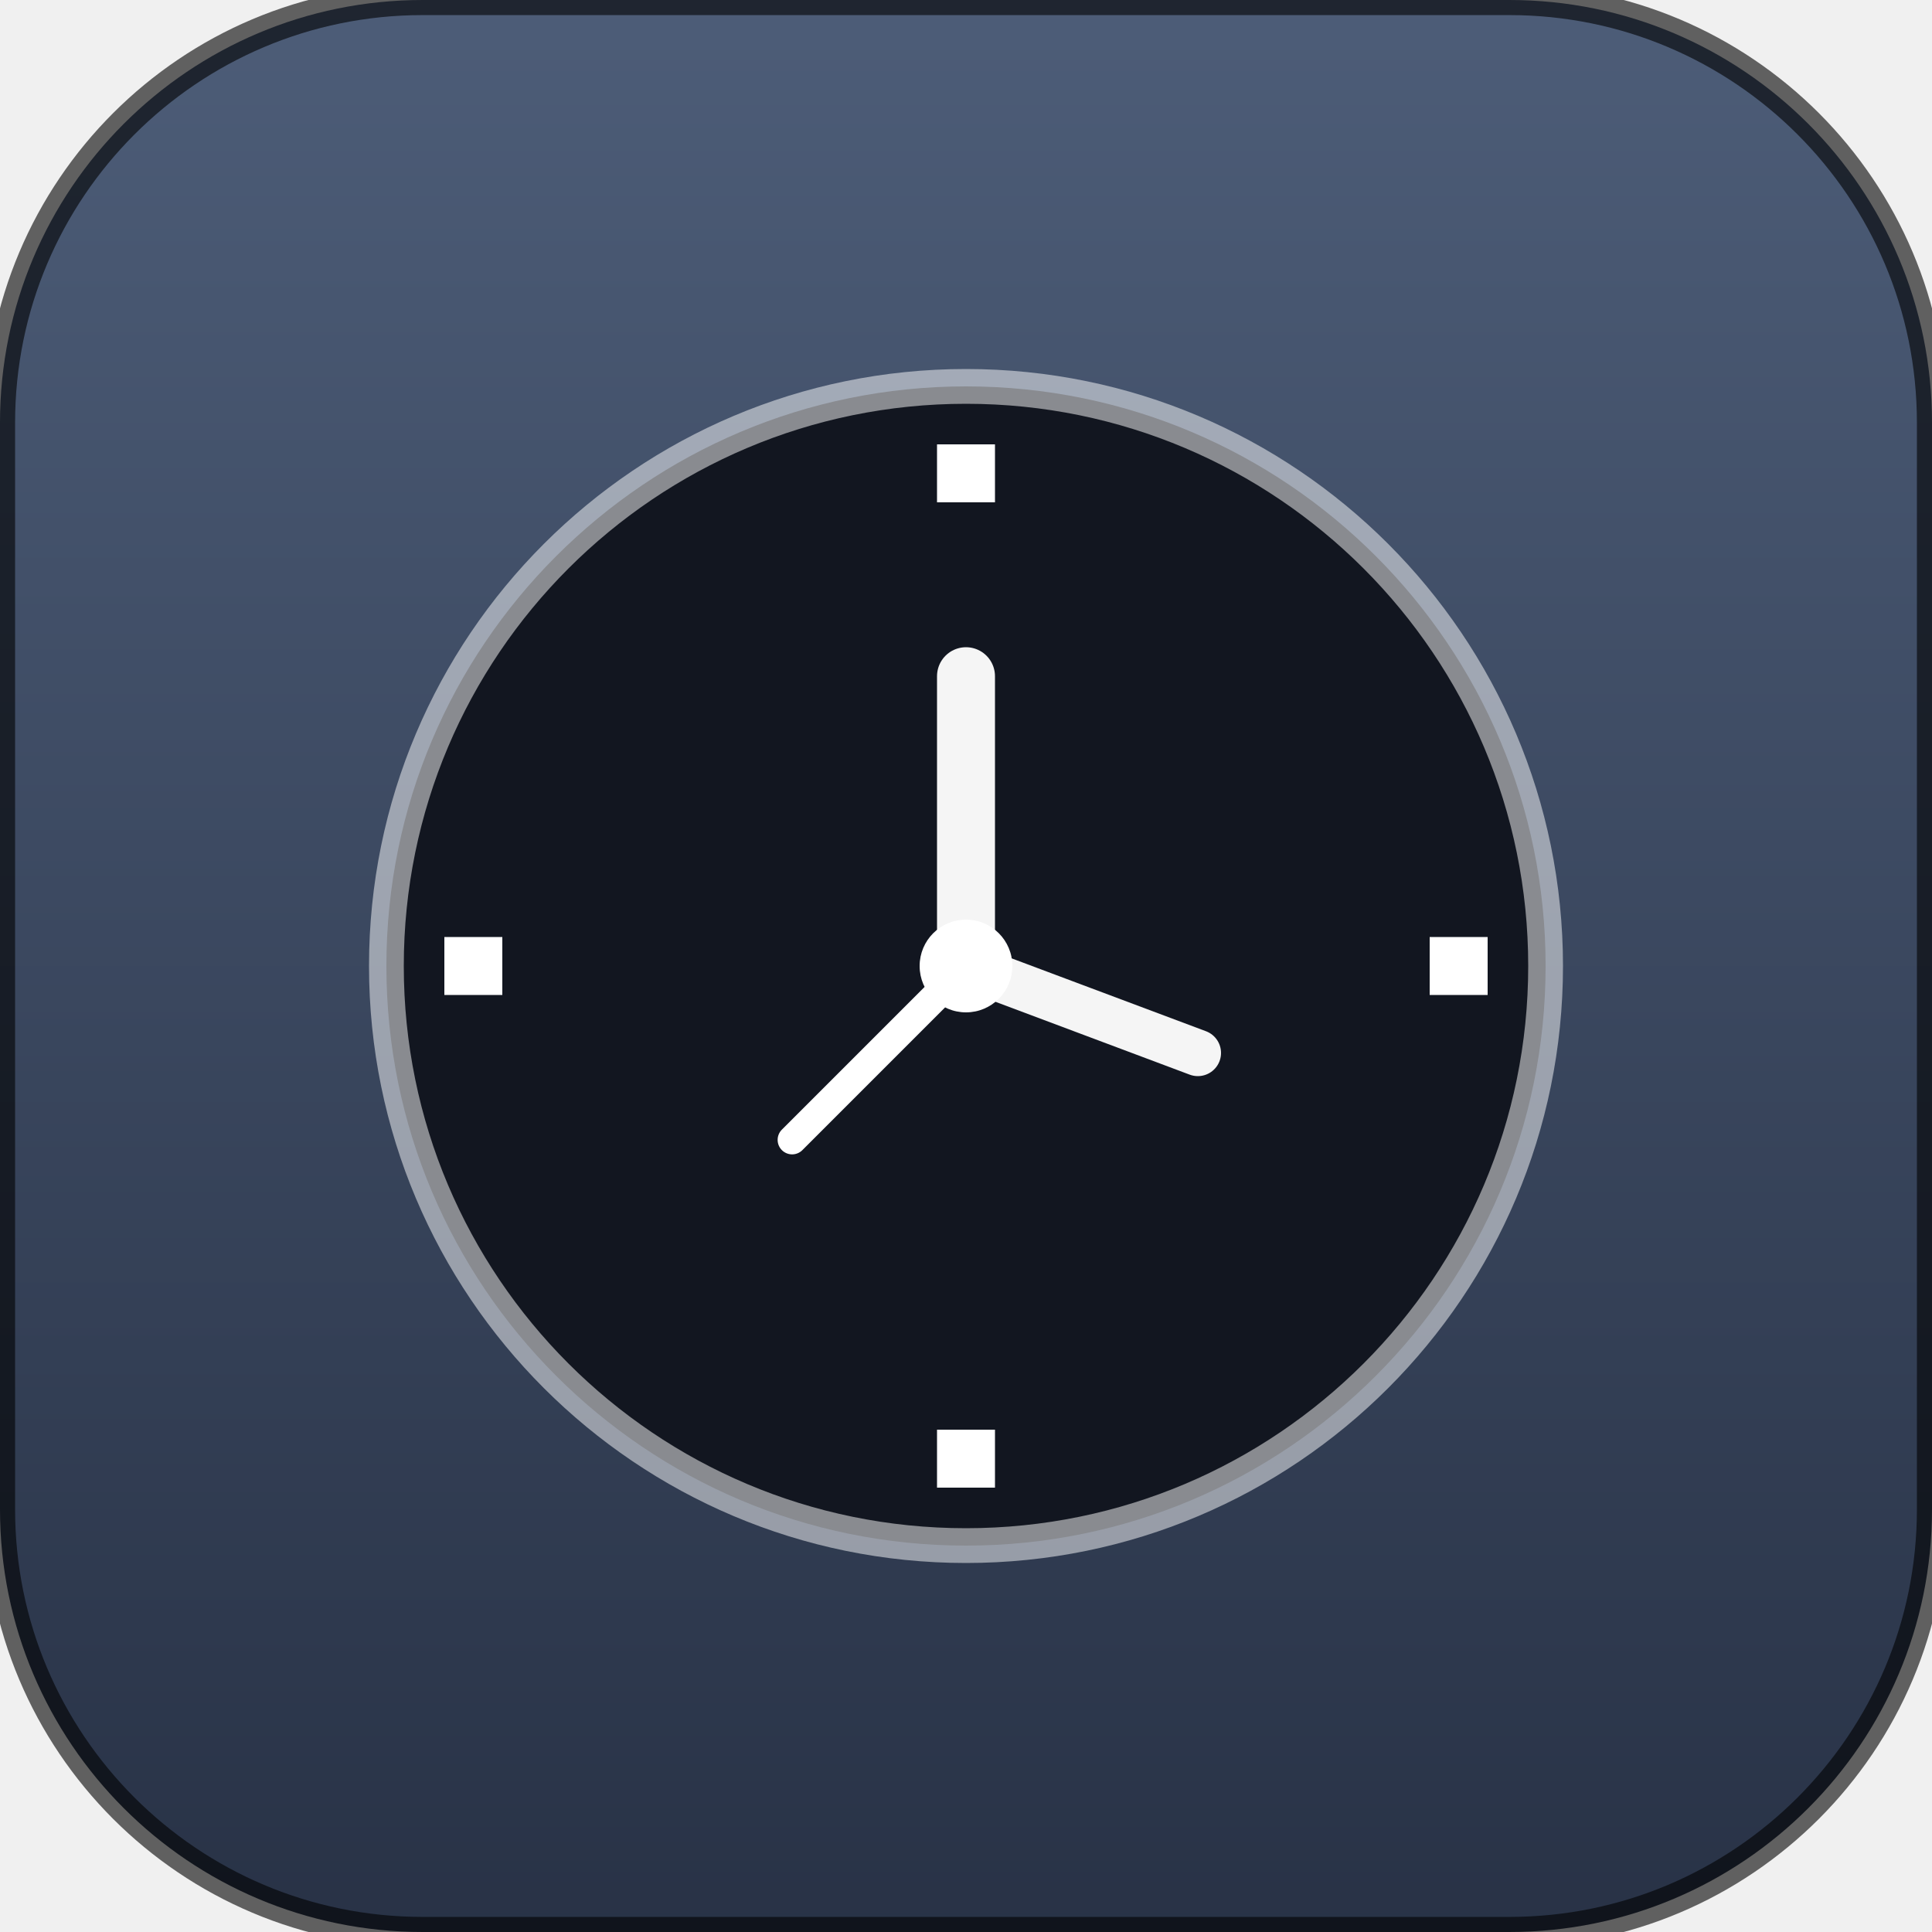
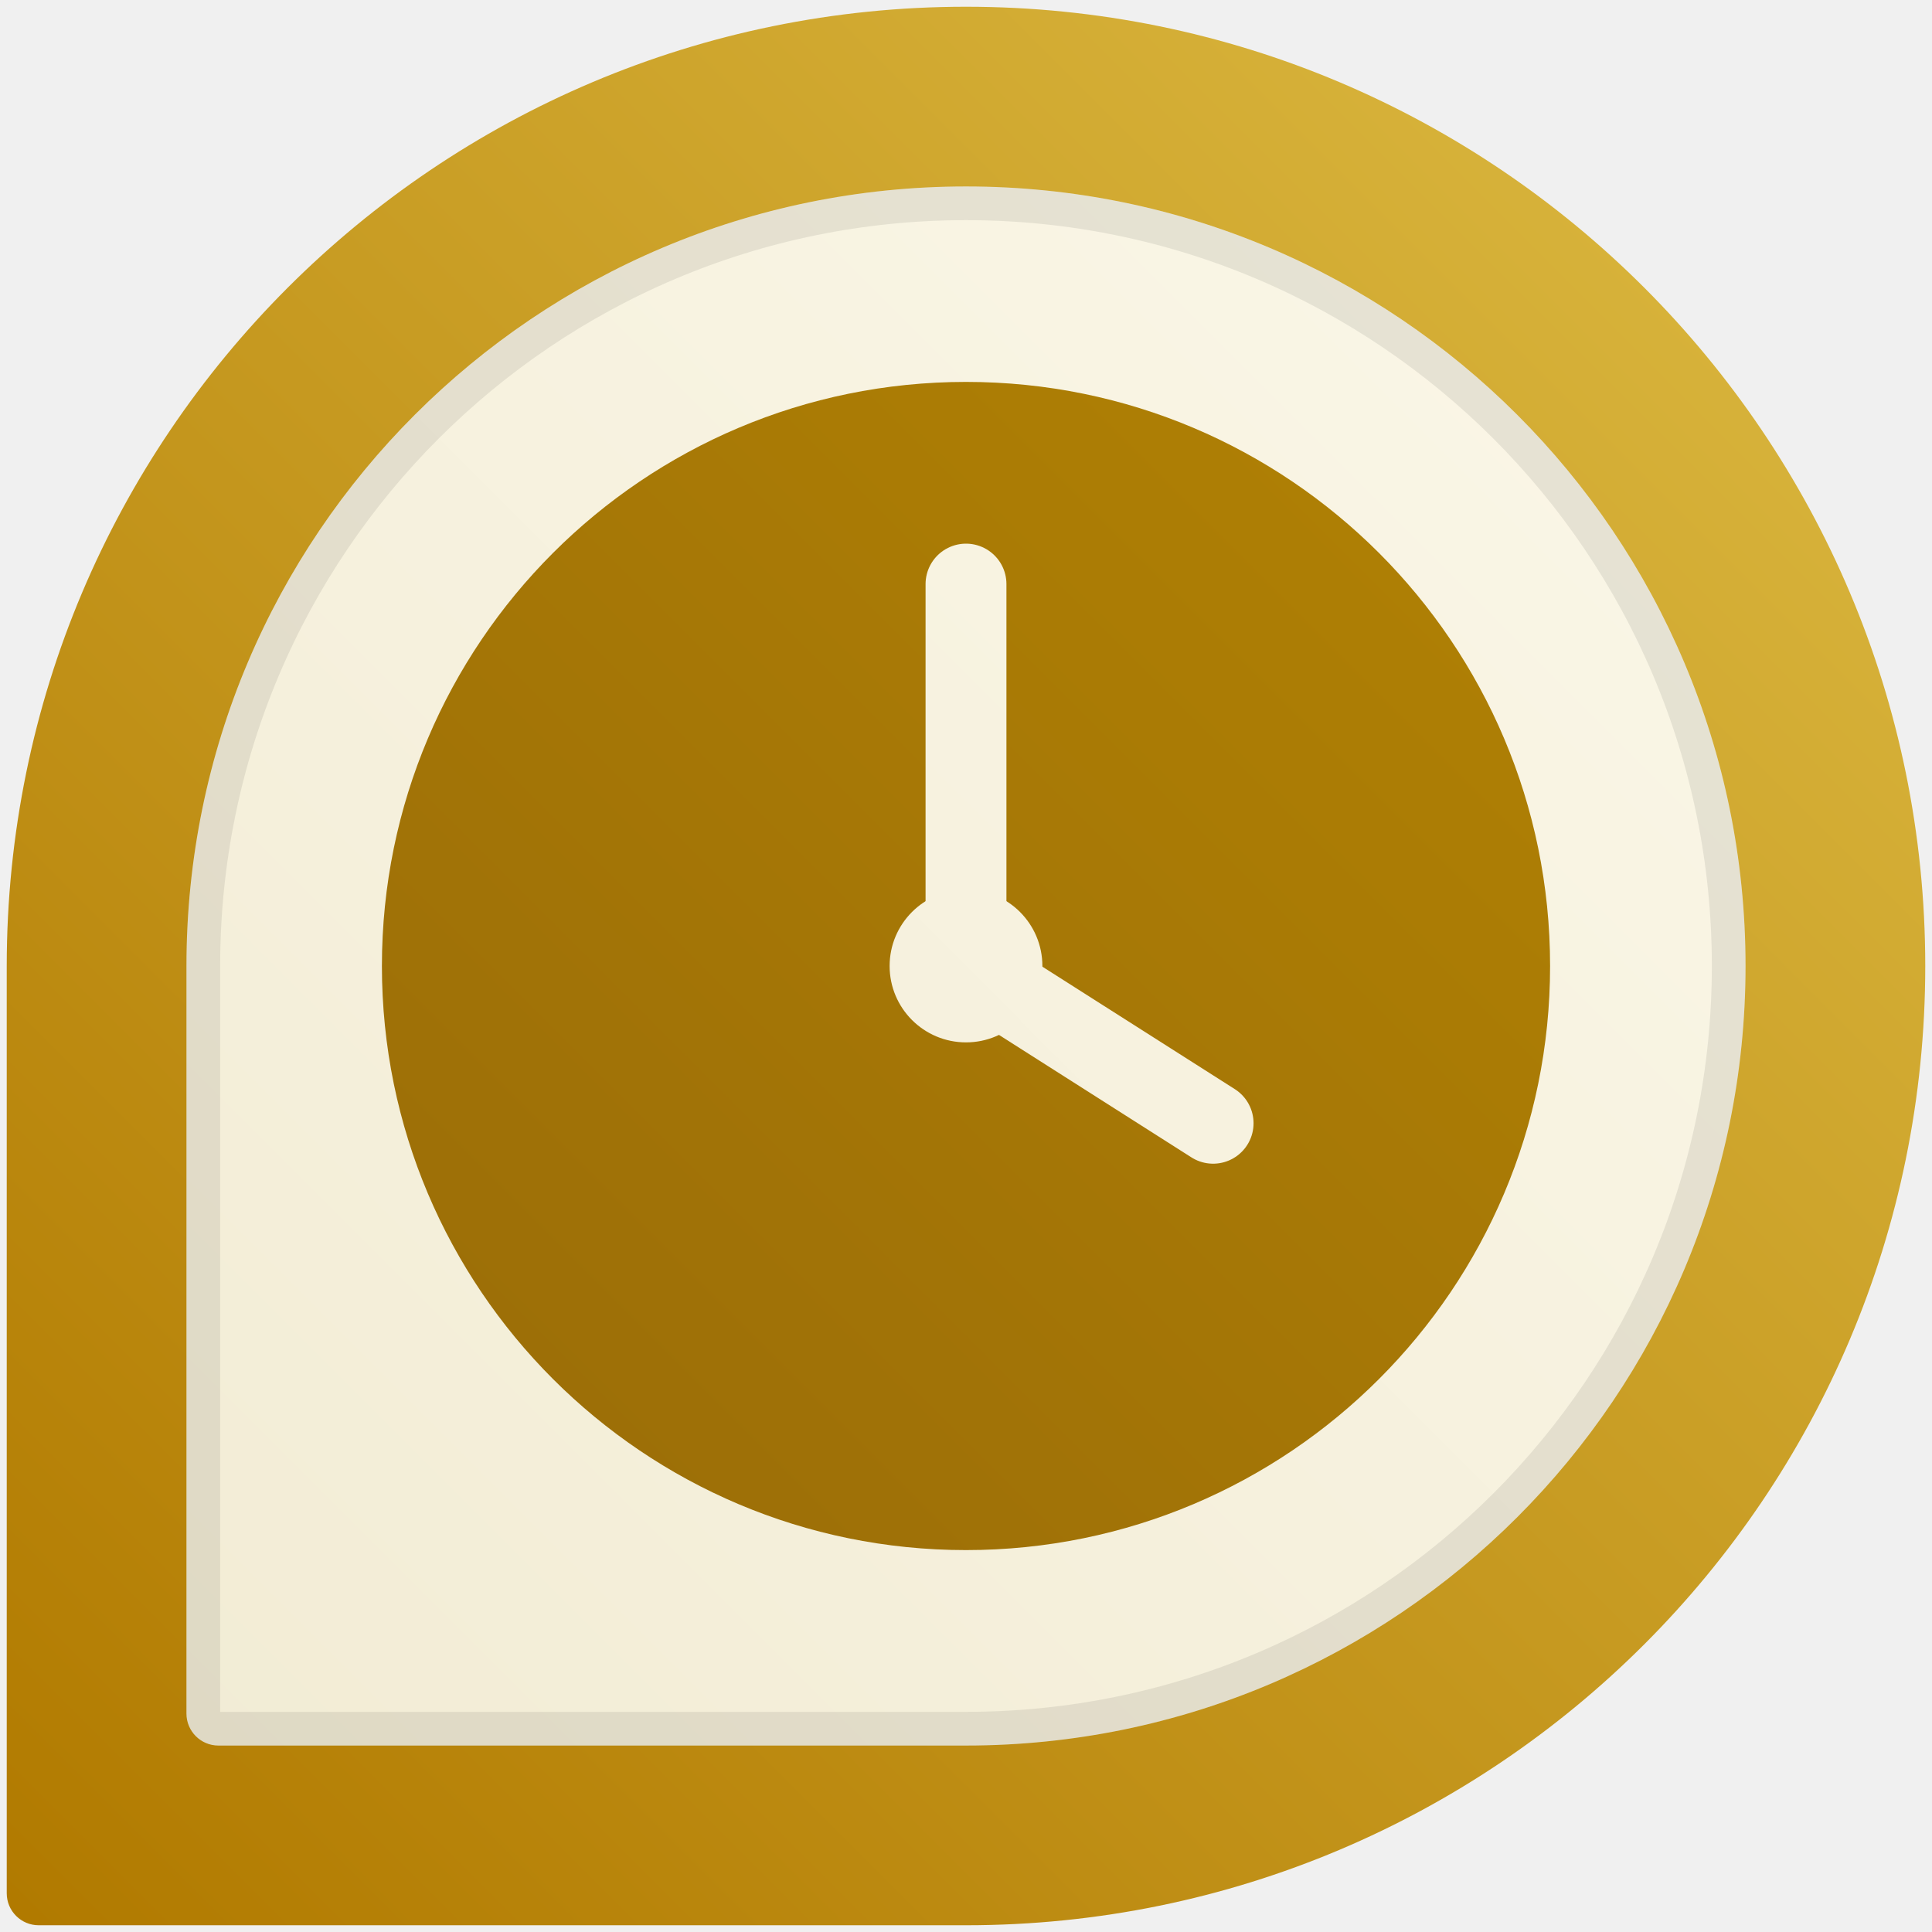
- <svg xmlns="http://www.w3.org/2000/svg" viewBox="0 0 64 64">
+ <svg xmlns="http://www.w3.org/2000/svg" width="86" height="86" viewBox="0 0 86 86">
  <defs>
-     <linearGradient id="bg" x1="0" y1="0" x2="0" y2="1">
-       <stop offset="0" stop-color="#4d5d78" />
-       <stop offset="1" stop-color="#283246" />
+     <linearGradient id="gF" gradientUnits="userSpaceOnUse" x1="0.717" y1="85.283" x2="85.283" y2="0.717">
+       <stop offset="0" stop-color="#B17A00" />
+       <stop offset="1" stop-color="#DDBB43" />
    </linearGradient>
+     <linearGradient id="gD" gradientUnits="userSpaceOnUse" x1="0.717" y1="85.283" x2="85.283" y2="0.717">
+       <stop offset="0" stop-color="#926509" />
+       <stop offset="1" stop-color="#B98903" />
+     </linearGradient>
+     <linearGradient id="gE" gradientUnits="userSpaceOnUse" x1="0.717" y1="85.283" x2="85.283" y2="0.717">
+       <stop offset="0" stop-color="#755002" />
+       <stop offset="1" stop-color="#987008" />
+     </linearGradient>
+     <linearGradient id="gL" gradientUnits="userSpaceOnUse" x1="0.717" y1="85.283" x2="85.283" y2="0.717">
+       <stop offset="0" stop-color="#BC8303" />
+       <stop offset="1" stop-color="#DCAC46" />
+     </linearGradient>
+     <linearGradient id="gT" gradientUnits="userSpaceOnUse" x1="0.717" y1="85.283" x2="85.283" y2="0.717">
+       <stop offset="0" stop-color="#DEB77A" />
+       <stop offset="1" stop-color="#EED4A3" />
+     </linearGradient>
+     <linearGradient id="gC" gradientUnits="userSpaceOnUse" x1="0.717" y1="85.283" x2="85.283" y2="0.717">
+       <stop offset="0" stop-color="#F1EBD3" />
+       <stop offset="1" stop-color="#FCF8EA" />
+     </linearGradient>
+     <radialGradient id="gR" gradientUnits="userSpaceOnUse" cx="40" cy="40" r="24">
+       <stop offset="0" stop-color="#DCAC46" />
+       <stop offset="1" stop-color="#926509" />
+     </radialGradient>
  </defs>
-   <rect width="64" height="64" rx="14" fill="url(#bg)" />
-   <rect width="64" height="64" rx="14" fill="none" stroke="rgba(0,0,0,0.6)" stroke-width="1" />
-   <g transform="translate(8.96 8.96) scale(1.92)">
-     <circle cx="12" cy="12" r="10" fill="#121620" stroke="rgba(255,255,255,0.5)" stroke-width="0.6" />
-     <line x1="12" y1="3" x2="12" y2="4" stroke="#ffffff" stroke-width="1" />
-     <line x1="21" y1="12" x2="20" y2="12" stroke="#ffffff" stroke-width="1" />
-     <line x1="12" y1="21" x2="12" y2="20" stroke="#ffffff" stroke-width="1" />
-     <line x1="3" y1="12" x2="4" y2="12" stroke="#ffffff" stroke-width="1" />
-     <line x1="12" y1="12" x2="12" y2="7" stroke="#f5f5f5" stroke-width="1" stroke-linecap="round" />
-     <line x1="12" y1="12" x2="16" y2="13.5" stroke="#f5f5f5" stroke-width="0.8" stroke-linecap="round" />
-     <line x1="12" y1="12" x2="9" y2="15" stroke="#ffffff" stroke-width="0.5" stroke-linecap="round" />
-     <circle cx="12" cy="12" r="0.8" fill="#ffffff" />
-   </g>
+   <path d="M43.000,0.300 H43.000 A42.700,42.700 0 0 1 85.700,43.000 V43.000 A42.700,42.700 0 0 1 43.000,85.700 H1.723 A1.423,1.423 0 0 1 0.300,84.277 V43.000 A42.700,42.700 0 0 1 43.000,0.300 Z" fill="url(#gF)" />
+   <path d="M43.000,8.300 H43.000 A34.700,34.700 0 0 1 77.700,43.000 V43.000 A34.700,34.700 0 0 1 43.000,77.700 H9.723 A1.423,1.423 0 0 1 8.300,76.277 V43.000 A34.700,34.700 0 0 1 43.000,8.300 Z" fill="url(#gC)" />
+   <clipPath id="face">
+     <path d="M43.000,8.300 H43.000 A34.700,34.700 0 0 1 77.700,43.000 V43.000 A34.700,34.700 0 0 1 43.000,77.700 H9.723 A1.423,1.423 0 0 1 8.300,76.277 V43.000 A34.700,34.700 0 0 1 43.000,8.300 Z" />
+   </clipPath>
+   <path d="M43.000,8.300 H43.000 A34.700,34.700 0 0 1 77.700,43.000 V43.000 A34.700,34.700 0 0 1 43.000,77.700 H9.723 A1.423,1.423 0 0 1 8.300,76.277 V43.000 A34.700,34.700 0 0 1 43.000,8.300 Z" fill="none" stroke="#000000" stroke-opacity="0.08" stroke-width="3" clip-path="url(#face)" />
+   <circle cx="43" cy="43" r="26" fill="url(#gD)" />
+   <path d="M43 43V26M43 43L54 50" fill="none" stroke="url(#gC)" stroke-width="3.6" stroke-linecap="round" stroke-linejoin="round" />
+   <circle cx="43" cy="43" r="3.4" fill="url(#gC)" />
</svg>
